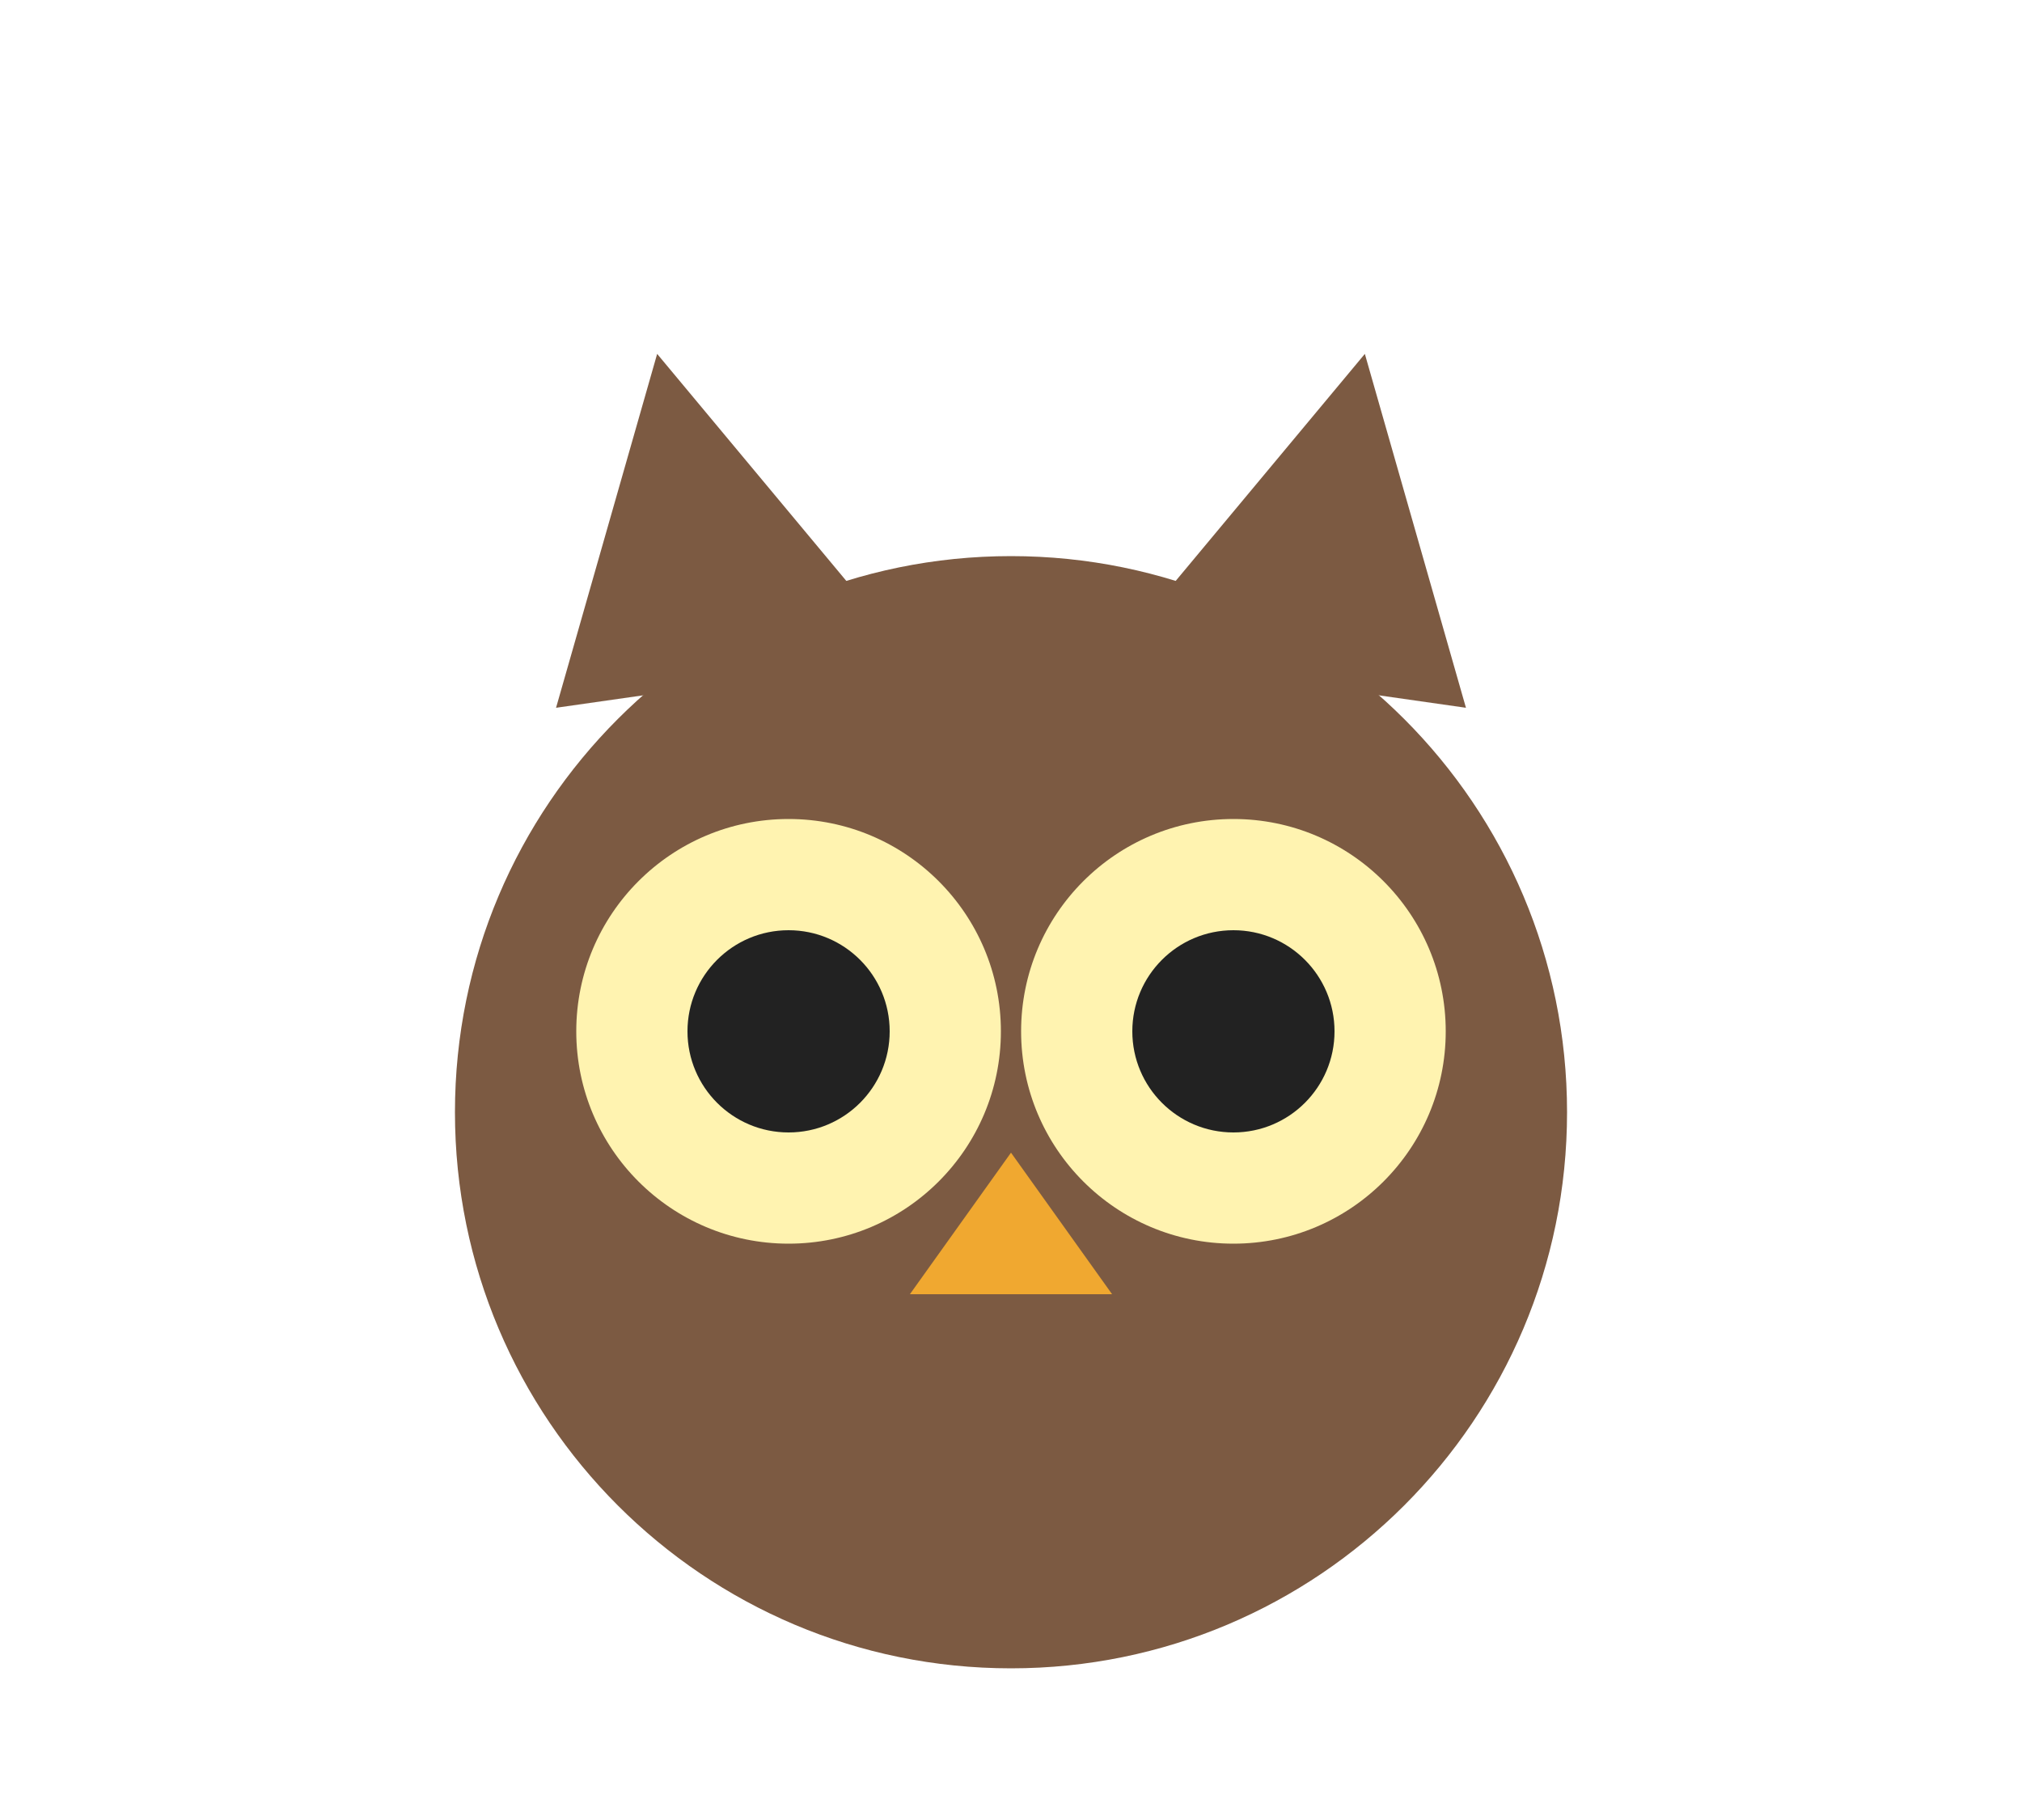
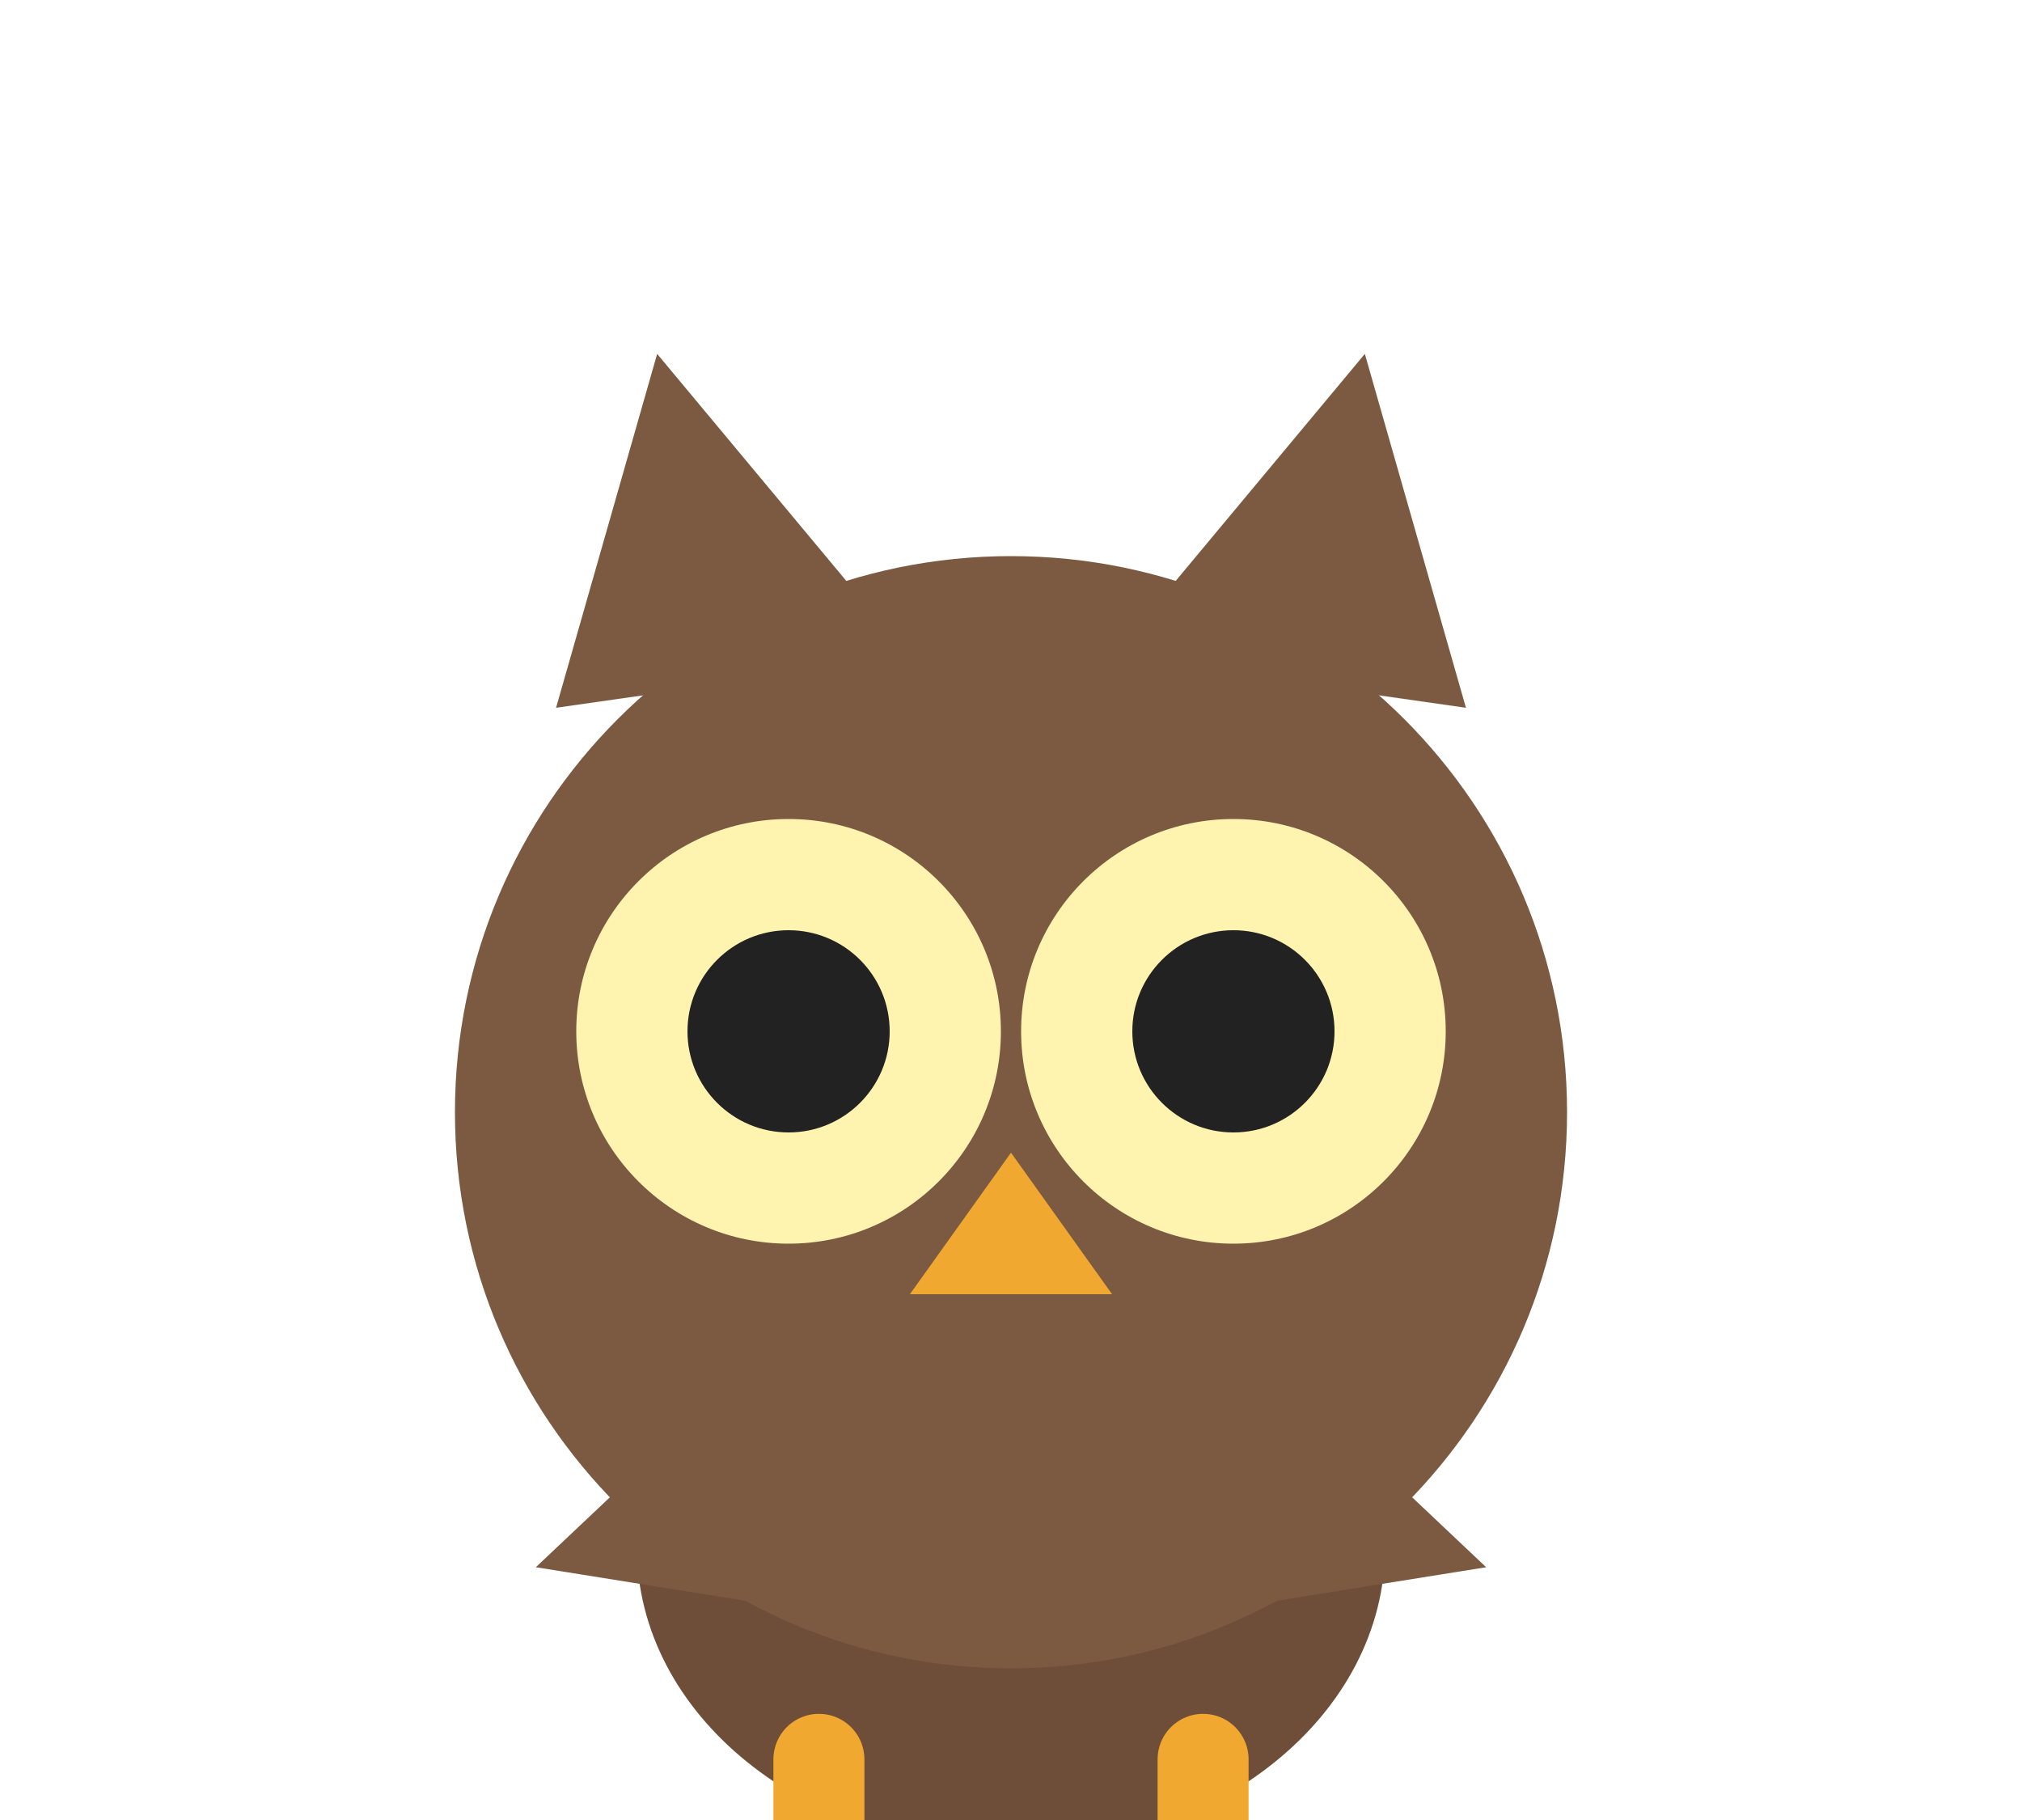
<svg xmlns="http://www.w3.org/2000/svg" viewBox="4 5 20 18">
+   <ellipse cx="14" cy="20.3" rx="3.7" ry="3" fill="#6e4e38" />
+   <path d="M11.1 18.8 9.3 20.5 11.8 20.9M16.9 18.8l1.8 1.7-2.5.4" fill="#7c5a42" />
+   <path d="M12.1 22.4v.7M15.9 22.4v.7" stroke="#f0a830" stroke-width=".9" stroke-linecap="round" />
  <polygon points="9.5,12 10.5,8.5 13,11.5" fill="#7c5a42" />
  <polygon points="18.5,12 17.5,8.5 15,11.5" fill="#7c5a42" />
  <circle cx="14" cy="16" r="5.5" fill="#7c5a42" />
  <circle cx="11.8" cy="15.2" r="2.1" fill="#fff3b0" />
  <circle cx="16.2" cy="15.2" r="2.1" fill="#fff3b0" />
  <circle cx="11.8" cy="15.2" r="1" fill="#222" />
  <circle cx="16.2" cy="15.2" r="1" fill="#222" />
  <polygon points="14,16.4 13,17.8 15,17.8" fill="#f0a830" />
</svg>
